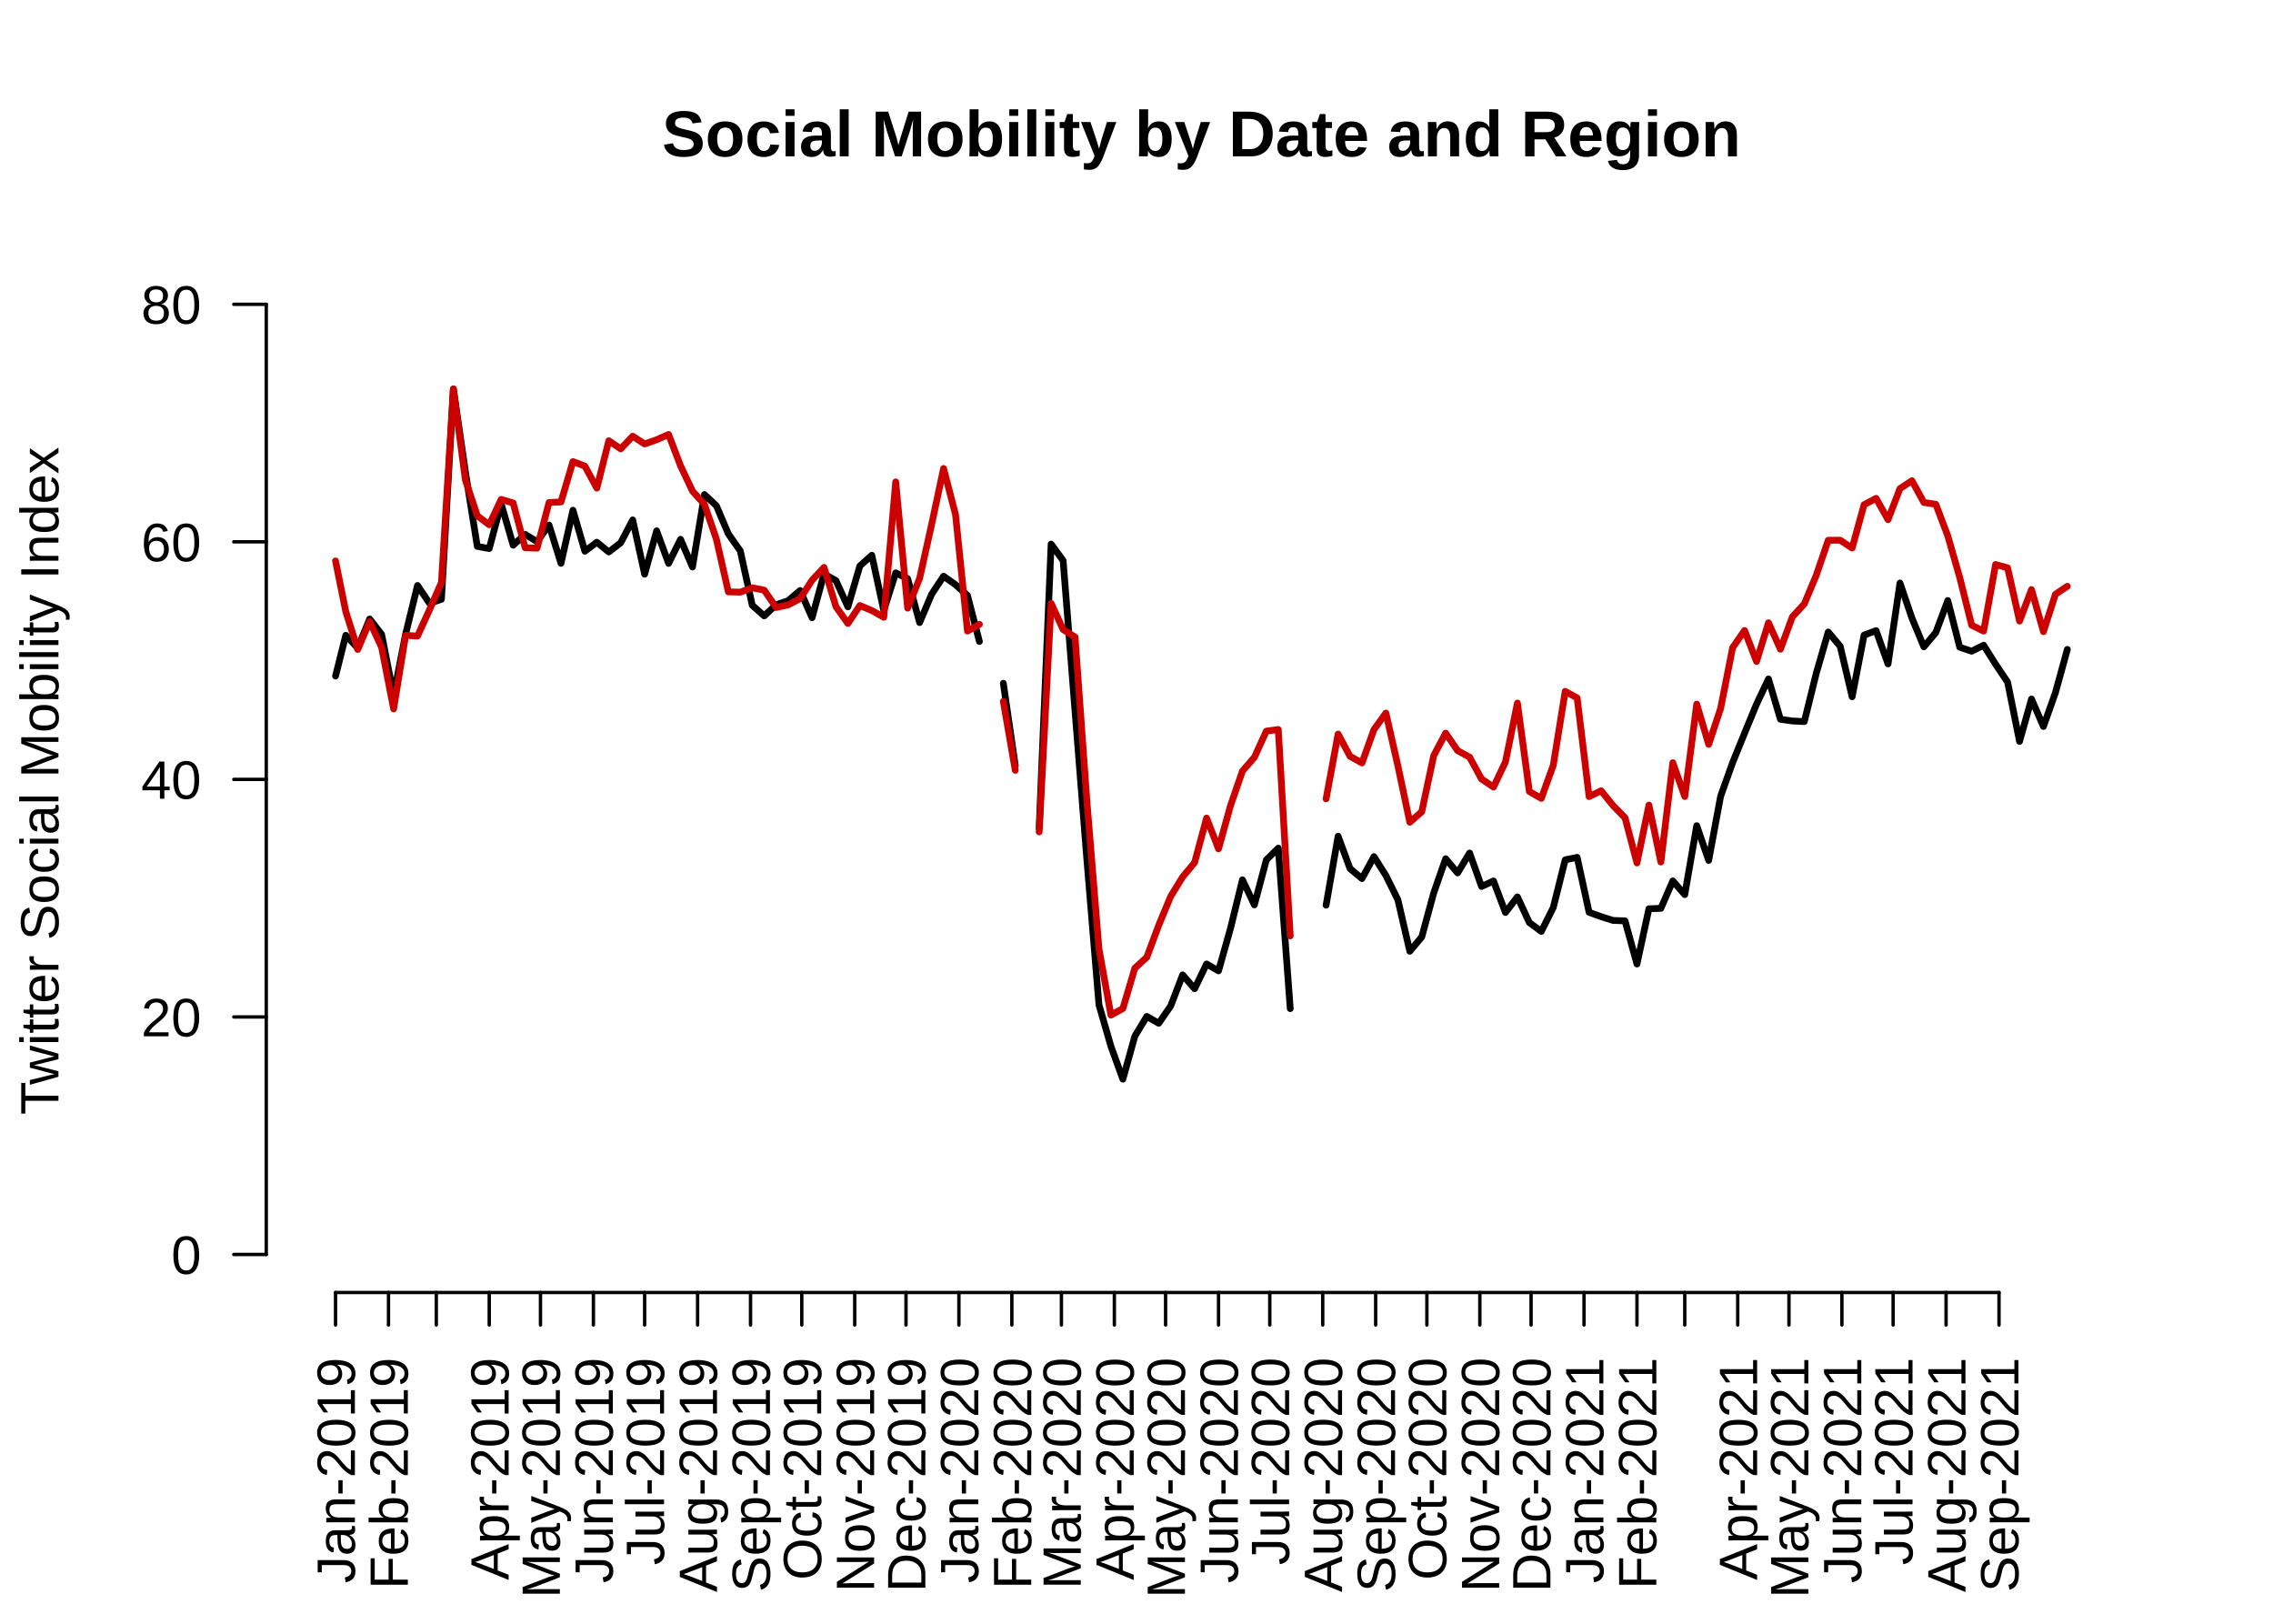
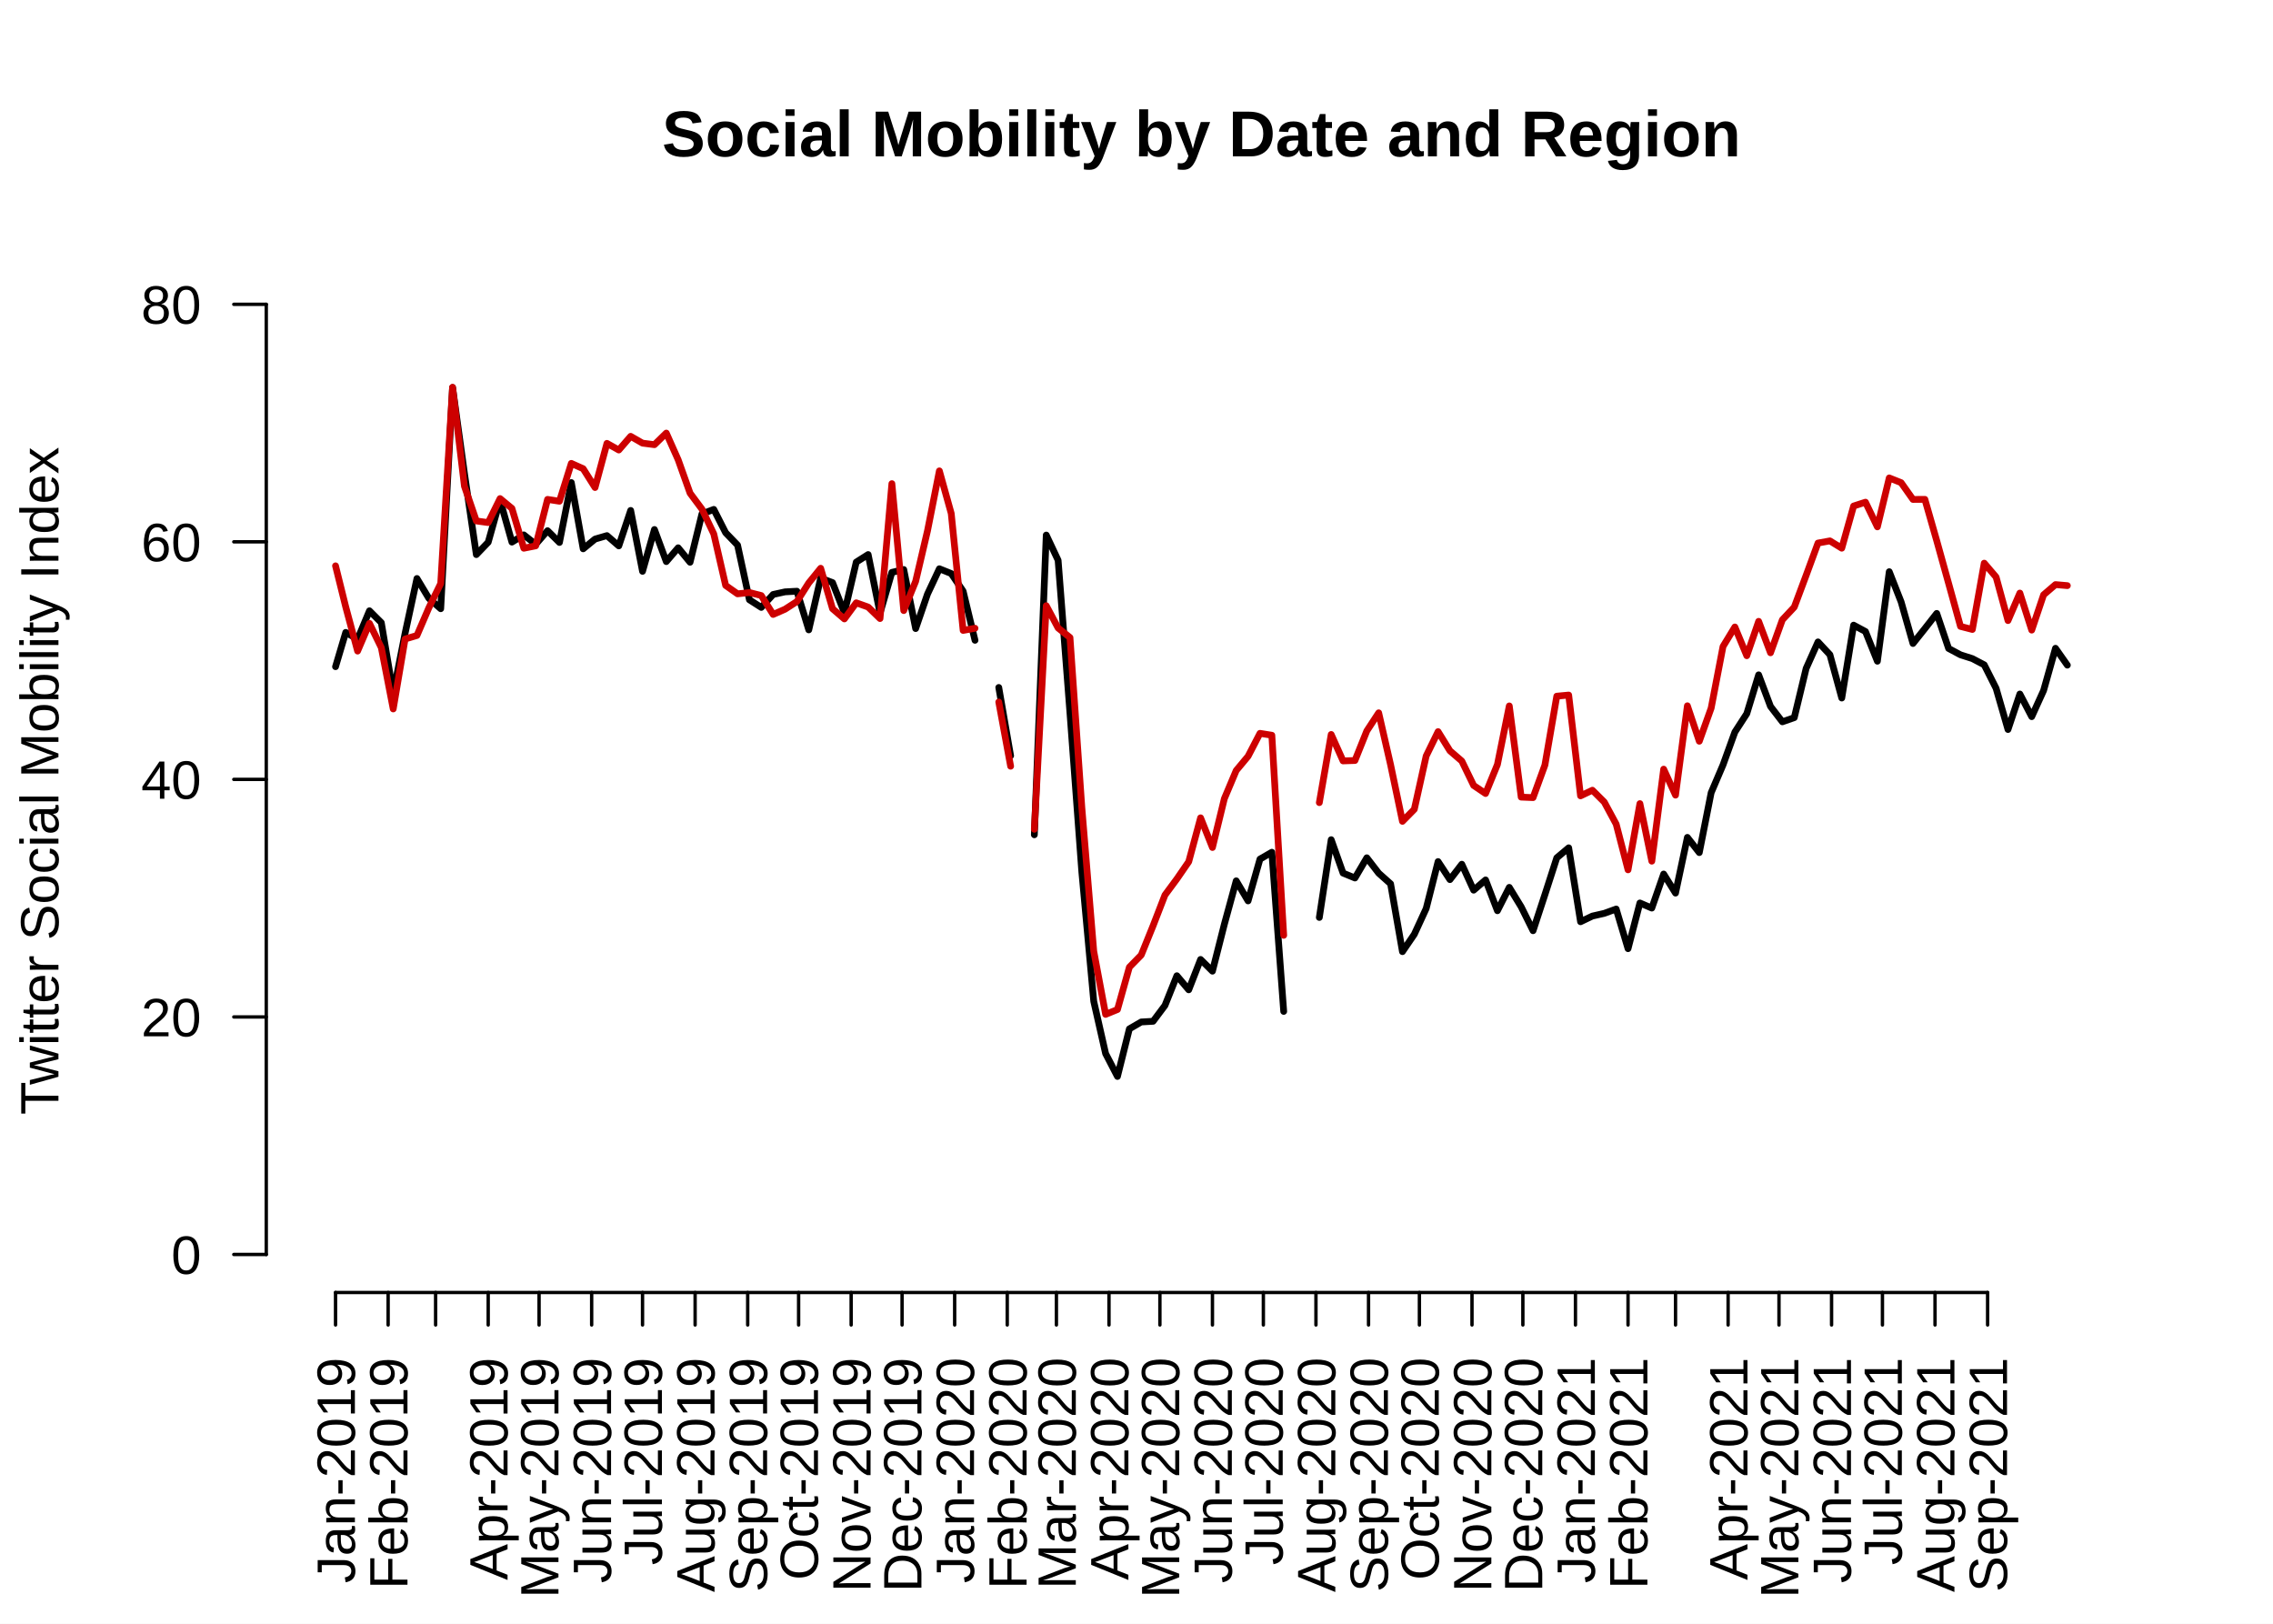
<svg xmlns="http://www.w3.org/2000/svg" viewBox="0 0 504.00 360.00">
  <defs>
    <style type="text/css">
    line, polyline, polygon, path, rect, circle {
      fill: none;
      stroke: #000000;
      stroke-linecap: round;
      stroke-linejoin: round;
      stroke-miterlimit: 10.00;
    }
  </style>
  </defs>
  <rect width="100%" height="100%" style="stroke: none; fill: #FFFFFF;" />
  <defs>
    <clipPath id="cpNTkuMDR8NDczLjc2fDI4Ni41Nnw1OS4wNA==">
      <rect x="59.04" y="59.04" width="414.72" height="227.52" />
    </clipPath>
  </defs>
-   <polyline points="74.40,149.89 76.67,140.85 79.32,143.66 81.97,137.24 84.62,140.65 87.28,154.19 89.93,140.62 92.58,129.80 95.23,133.76 97.88,132.87 100.53,86.26 103.18,104.53 105.83,121.14 108.48,121.62 111.13,111.73 113.78,120.87 116.44,118.47 119.09,120.10 121.74,116.41 124.39,124.90 127.04,113.12 129.69,122.21 132.34,120.22 134.99,122.38 137.64,120.33 140.29,115.27 142.94,127.30 145.60,117.69 148.25,124.91 150.90,119.57 153.55,125.71 156.20,109.65 158.85,112.14 161.50,118.37 164.15,122.14 166.80,134.20 169.45,136.55 172.10,134.08 174.76,133.18 177.41,130.92 180.06,136.95 182.71,127.25 185.36,128.73 188.01,134.55 190.66,125.47 193.31,123.11 195.96,135.34 198.61,127.01 201.26,128.29 203.91,138.03 206.57,131.75 209.22,127.75 211.87,129.63 214.52,132.02 217.17,142.23 " style="stroke-width: 1.50;" clip-path="url(#cpNTkuMDR8NDczLjc2fDI4Ni41Nnw1OS4wNA==)" />
-   <polyline points="222.47,151.48 225.12,169.76 " style="stroke-width: 1.50;" clip-path="url(#cpNTkuMDR8NDczLjc2fDI4Ni41Nnw1OS4wNA==)" />
-   <polyline points="230.42,183.53 233.07,120.63 235.73,124.28 238.38,157.78 241.03,191.02 243.68,222.79 246.33,231.97 248.98,239.27 251.63,229.74 254.28,225.35 256.93,226.87 259.58,223.04 262.23,216.14 264.89,219.21 267.54,213.72 270.19,215.25 272.84,205.84 275.49,195.06 278.14,200.62 280.79,190.65 283.44,188.04 286.09,223.62 " style="stroke-width: 1.50;" clip-path="url(#cpNTkuMDR8NDczLjc2fDI4Ni41Nnw1OS4wNA==)" />
-   <polyline points="294.04,200.69 296.70,185.40 299.35,192.59 302.00,194.79 304.65,189.93 307.30,194.11 309.95,199.47 312.60,210.90 315.25,207.74 317.90,197.98 320.55,190.39 323.20,193.54 325.86,189.12 328.51,196.54 331.16,195.32 333.81,202.31 336.46,198.84 339.11,204.55 341.76,206.50 344.41,201.22 347.06,190.63 349.71,190.09 352.36,202.27 355.02,203.23 357.67,204.07 360.32,204.16 362.97,213.73 365.62,201.48 368.27,201.39 370.92,195.30 373.57,198.35 376.22,183.06 378.87,190.77 381.52,176.53 384.18,169.08 386.83,162.55 389.48,156.13 392.13,150.53 394.78,159.47 397.43,159.85 400.08,159.98 402.73,149.26 405.38,140.13 408.03,143.28 410.68,154.48 413.33,140.81 415.99,139.82 418.64,147.20 421.29,129.26 423.94,137.04 426.59,143.41 429.24,140.23 431.89,133.14 434.54,143.50 437.19,144.38 439.84,143.05 442.49,147.27 445.15,151.22 447.80,164.38 450.45,154.98 453.10,161.07 455.75,153.59 458.40,143.98 " style="stroke-width: 1.50;" clip-path="url(#cpNTkuMDR8NDczLjc2fDI4Ni41Nnw1OS4wNA==)" />
+   <polyline points="74.40,147.81 76.66,140.21 79.29,141.70 81.92,135.42 84.55,138.05 87.19,153.71 89.82,140.42 92.45,128.26 95.09,132.65 97.72,134.96 100.35,85.93 102.98,104.94 105.62,122.96 108.25,120.22 110.88,110.88 113.51,120.19 116.15,118.59 118.78,120.68 121.41,117.66 124.05,120.27 126.68,106.99 129.31,121.68 131.94,119.52 134.58,118.75 137.21,121.03 139.84,113.17 142.47,126.67 145.11,117.40 147.74,124.51 150.37,121.45 153.01,124.66 155.64,113.94 158.27,112.94 160.90,118.11 163.54,120.85 166.17,132.98 168.80,134.67 171.43,131.80 174.07,131.22 176.70,131.08 179.33,139.65 181.97,128.17 184.60,129.17 187.23,135.86 189.86,124.62 192.50,122.95 195.13,135.94 197.76,126.90 200.39,126.27 203.03,139.36 205.66,131.70 208.29,126.10 210.92,127.16 213.56,131.07 216.19,141.96 " style="stroke-width: 1.50;" clip-path="url(#cpNTkuMDR8NDczLjc2fDI4Ni41Nnw1OS4wNA==)" />
+   <polyline points="221.46,152.42 224.09,167.56 " style="stroke-width: 1.50;" clip-path="url(#cpNTkuMDR8NDczLjc2fDI4Ni41Nnw1OS4wNA==)" />
+   <polyline points="229.35,185.08 231.99,118.63 234.62,124.22 237.25,158.10 239.88,193.36 242.52,222.00 245.15,233.59 247.78,238.66 250.42,228.11 253.05,226.58 255.68,226.43 258.31,222.92 260.95,216.33 263.58,219.45 266.21,212.72 268.84,215.32 271.48,204.92 274.11,195.29 276.74,199.74 279.38,190.47 282.01,188.95 284.64,224.24 " style="stroke-width: 1.50;" clip-path="url(#cpNTkuMDR8NDczLjc2fDI4Ni41Nnw1OS4wNA==)" />
+   <polyline points="292.54,203.41 295.17,186.17 297.80,193.57 300.44,194.66 303.07,190.18 305.70,193.59 308.34,195.95 310.97,210.99 313.60,207.14 316.23,201.43 318.87,191.02 321.50,195.02 324.13,191.61 326.76,197.36 329.40,195.09 332.03,201.92 334.66,196.74 337.30,201.06 339.93,206.35 342.56,198.34 345.19,190.19 347.83,187.97 350.46,204.36 353.09,203.10 355.72,202.50 358.36,201.54 360.99,210.33 363.62,200.20 366.26,201.33 368.89,193.78 371.52,198.01 374.15,185.66 376.79,189.03 379.42,175.75 382.05,169.59 384.68,162.31 387.32,158.23 389.95,149.62 392.58,156.62 395.21,160.03 397.85,159.11 400.48,148.20 403.11,142.32 405.75,145.15 408.38,154.76 411.01,138.60 413.64,140.02 416.28,146.60 418.91,126.75 421.54,133.44 424.17,142.67 426.81,139.36 429.44,136.00 432.07,143.77 434.71,145.18 437.34,146.02 439.97,147.40 442.60,152.61 445.24,161.74 447.87,153.87 450.50,158.89 453.13,153.10 455.77,143.73 458.40,147.47 " style="stroke-width: 1.50;" clip-path="url(#cpNTkuMDR8NDczLjc2fDI4Ni41Nnw1OS4wNA==)" />
  <defs>
    <clipPath id="cpMC4wMHw1MDQuMDB8MzYwLjAwfDAuMDA=">
      <rect x="0.00" y="0.00" width="504.00" height="360.00" />
    </clipPath>
  </defs>
  <line x1="59.04" y1="278.13" x2="59.04" y2="67.47" style="stroke-width: 0.75;" clip-path="url(#cpMC4wMHw1MDQuMDB8MzYwLjAwfDAuMDA=)" />
  <line x1="59.04" y1="278.13" x2="51.84" y2="278.13" style="stroke-width: 0.75;" clip-path="url(#cpMC4wMHw1MDQuMDB8MzYwLjAwfDAuMDA=)" />
  <line x1="59.04" y1="225.47" x2="51.84" y2="225.47" style="stroke-width: 0.75;" clip-path="url(#cpMC4wMHw1MDQuMDB8MzYwLjAwfDAuMDA=)" />
  <line x1="59.04" y1="172.80" x2="51.84" y2="172.80" style="stroke-width: 0.75;" clip-path="url(#cpMC4wMHw1MDQuMDB8MzYwLjAwfDAuMDA=)" />
  <line x1="59.04" y1="120.13" x2="51.84" y2="120.13" style="stroke-width: 0.75;" clip-path="url(#cpMC4wMHw1MDQuMDB8MzYwLjAwfDAuMDA=)" />
  <line x1="59.04" y1="67.47" x2="51.84" y2="67.47" style="stroke-width: 0.75;" clip-path="url(#cpMC4wMHw1MDQuMDB8MzYwLjAwfDAuMDA=)" />
  <g clip-path="url(#cpMC4wMHw1MDQuMDB8MzYwLjAwfDAuMDA=)">
    <text x="37.97" y="282.43" style="font-size: 12.00px; font-family: Arial;" textLength="6.67px" lengthAdjust="spacingAndGlyphs">0</text>
  </g>
  <g clip-path="url(#cpMC4wMHw1MDQuMDB8MzYwLjAwfDAuMDA=)">
    <text x="31.29" y="229.76" style="font-size: 12.00px; font-family: Arial;" textLength="13.35px" lengthAdjust="spacingAndGlyphs">20</text>
  </g>
  <g clip-path="url(#cpMC4wMHw1MDQuMDB8MzYwLjAwfDAuMDA=)">
    <text x="31.29" y="177.09" style="font-size: 12.00px; font-family: Arial;" textLength="13.35px" lengthAdjust="spacingAndGlyphs">40</text>
  </g>
  <g clip-path="url(#cpMC4wMHw1MDQuMDB8MzYwLjAwfDAuMDA=)">
    <text x="31.29" y="124.43" style="font-size: 12.00px; font-family: Arial;" textLength="13.35px" lengthAdjust="spacingAndGlyphs">60</text>
  </g>
  <g clip-path="url(#cpMC4wMHw1MDQuMDB8MzYwLjAwfDAuMDA=)">
    <text x="31.29" y="71.76" style="font-size: 12.00px; font-family: Arial;" textLength="13.35px" lengthAdjust="spacingAndGlyphs">80</text>
  </g>
  <g clip-path="url(#cpMC4wMHw1MDQuMDB8MzYwLjAwfDAuMDA=)">
    <text x="146.78" y="34.67" style="font-size: 14.40px; font-weight: bold; font-family: Arial;" textLength="239.23px" lengthAdjust="spacingAndGlyphs">Social Mobility by Date and Region</text>
  </g>
  <g clip-path="url(#cpMC4wMHw1MDQuMDB8MzYwLjAwfDAuMDA=)">
    <text transform="translate(12.96,247.16) rotate(-90)" style="font-size: 12.00px; font-family: Arial;" textLength="148.72px" lengthAdjust="spacingAndGlyphs">Twitter Social Mobility Index</text>
  </g>
  <defs>
    <clipPath id="cpNTkuMDR8NDczLjc2fDI4Ni41Nnw1OS4wNA==">
      <rect x="59.04" y="59.04" width="414.72" height="227.52" />
    </clipPath>
  </defs>
-   <polyline points="74.40,124.37 76.67,135.59 79.32,143.99 81.97,137.79 84.62,143.54 87.28,157.17 89.93,140.87 92.58,141.02 95.23,135.21 97.88,129.15 100.53,86.23 103.18,106.37 105.83,114.34 108.48,116.35 111.13,110.72 113.78,111.51 116.44,121.44 119.09,121.54 121.74,111.41 124.39,111.29 127.04,102.33 129.69,103.35 132.34,108.22 134.99,97.72 137.64,99.51 140.29,96.71 142.94,98.43 145.60,97.50 148.25,96.32 150.90,103.28 153.55,108.88 156.20,111.82 158.85,119.56 161.50,131.22 164.15,131.29 166.80,130.32 169.45,130.84 172.10,134.69 174.76,134.11 177.41,132.72 180.06,128.64 182.71,125.80 185.36,134.51 188.01,138.23 190.66,134.25 193.31,135.36 195.96,136.86 198.61,106.84 201.26,134.84 203.91,128.22 206.57,116.28 209.22,103.87 211.87,114.08 214.52,139.92 217.17,138.42 " style="stroke-width: 1.50; stroke: #CD0000;" clip-path="url(#cpNTkuMDR8NDczLjc2fDI4Ni41Nnw1OS4wNA==)" />
-   <polyline points="222.47,155.51 225.12,170.79 " style="stroke-width: 1.50; stroke: #CD0000;" clip-path="url(#cpNTkuMDR8NDczLjc2fDI4Ni41Nnw1OS4wNA==)" />
-   <polyline points="230.42,184.44 233.07,133.78 235.73,139.58 238.38,141.25 241.03,177.98 243.68,210.41 246.33,225.06 248.98,223.60 251.63,214.66 254.28,212.23 256.93,205.13 259.58,198.75 262.23,194.43 264.89,191.22 267.54,181.37 270.19,188.20 272.84,178.63 275.49,170.96 278.14,167.90 280.79,162.10 283.44,161.74 286.09,207.50 " style="stroke-width: 1.50; stroke: #CD0000;" clip-path="url(#cpNTkuMDR8NDczLjc2fDI4Ni41Nnw1OS4wNA==)" />
-   <polyline points="294.04,177.11 296.70,162.75 299.35,167.68 302.00,169.15 304.65,161.75 307.30,158.09 309.95,169.76 312.60,182.30 315.25,179.97 317.90,167.54 320.55,162.54 323.20,166.42 325.86,167.88 328.51,172.71 331.16,174.50 333.81,168.93 336.46,155.87 339.11,175.48 341.76,177.01 344.41,169.68 347.06,153.28 349.71,154.74 352.36,176.62 355.02,175.32 357.67,178.60 360.32,181.30 362.97,191.33 365.62,178.50 368.27,191.12 370.92,169.10 373.57,176.60 376.22,156.11 378.87,165.04 381.52,157.06 384.18,143.60 386.83,139.78 389.48,146.65 392.13,138.07 394.78,143.94 397.43,136.76 400.08,133.88 402.73,127.53 405.38,119.78 408.03,119.77 410.68,121.51 413.33,111.89 415.99,110.49 418.64,115.21 421.29,108.32 423.94,106.58 426.59,111.40 429.24,111.81 431.89,118.81 434.54,128.05 437.19,138.62 439.84,139.92 442.49,125.15 445.15,125.89 447.80,137.70 450.45,130.71 453.10,140.05 455.75,131.77 458.40,129.98 " style="stroke-width: 1.50; stroke: #CD0000;" clip-path="url(#cpNTkuMDR8NDczLjc2fDI4Ni41Nnw1OS4wNA==)" />
+   <polyline points="74.40,125.45 76.66,134.56 79.29,144.35 81.92,138.21 84.55,143.59 87.19,157.18 89.82,141.68 92.45,140.89 95.09,134.76 97.72,129.38 100.35,85.86 102.98,107.80 105.62,115.50 108.25,115.86 110.88,110.54 113.51,112.72 116.15,121.55 118.78,121.02 121.41,110.72 124.05,111.13 126.68,102.74 129.31,103.92 131.94,108.09 134.58,98.30 137.21,99.77 139.84,96.74 142.47,98.25 145.11,98.59 147.74,96.02 150.37,101.93 153.01,109.34 155.64,112.87 158.27,118.38 160.90,129.80 163.54,131.66 166.17,131.37 168.80,132.04 171.43,136.23 174.07,135.07 176.70,133.37 179.33,129.24 181.97,125.99 184.60,134.96 187.23,137.22 189.86,133.65 192.50,134.59 195.13,137.14 197.76,107.23 200.39,135.37 203.03,128.88 205.66,117.67 208.29,104.40 210.92,113.84 213.56,139.77 216.19,139.29 " style="stroke-width: 1.50; stroke: #CD0000;" clip-path="url(#cpNTkuMDR8NDczLjc2fDI4Ni41Nnw1OS4wNA==)" />
+   <polyline points="221.46,155.64 224.09,169.88 " style="stroke-width: 1.50; stroke: #CD0000;" clip-path="url(#cpNTkuMDR8NDczLjc2fDI4Ni41Nnw1OS4wNA==)" />
+   <polyline points="229.35,183.86 231.99,134.29 234.62,139.23 237.25,141.35 239.88,179.07 242.52,210.89 245.15,224.90 247.78,223.82 250.42,214.43 253.05,211.74 255.68,205.24 258.31,198.44 260.95,194.87 263.58,191.05 266.21,181.32 268.84,187.90 271.48,177.07 274.11,170.83 276.74,167.67 279.38,162.59 282.01,163.01 284.64,207.37 " style="stroke-width: 1.50; stroke: #CD0000;" clip-path="url(#cpNTkuMDR8NDczLjc2fDI4Ni41Nnw1OS4wNA==)" />
+   <polyline points="292.54,177.95 295.17,162.84 297.80,168.70 300.44,168.61 303.07,162.05 305.70,158.04 308.34,169.55 310.97,182.10 313.60,179.43 316.23,167.61 318.87,162.21 321.50,166.46 324.13,168.73 326.76,174.15 329.40,175.93 332.03,169.50 334.66,156.51 337.30,176.73 339.93,176.84 342.56,169.62 345.19,154.35 347.83,154.10 350.46,176.45 353.09,175.20 355.72,177.82 358.36,182.72 360.99,192.85 363.62,178.17 366.26,190.93 368.89,170.53 371.52,176.29 374.15,156.48 376.79,164.34 379.42,157.00 382.05,143.33 384.68,139.01 387.32,145.38 389.95,137.76 392.58,144.73 395.21,137.41 397.85,134.60 400.48,127.56 403.11,120.40 405.75,119.92 408.38,121.54 411.01,112.19 413.64,111.34 416.28,116.81 418.91,105.96 421.54,107.01 424.17,110.73 426.81,110.71 429.44,119.89 432.07,129.34 434.71,138.88 437.34,139.56 439.97,124.86 442.60,127.94 445.24,137.59 447.87,131.49 450.50,139.70 453.13,131.88 455.77,129.61 458.40,129.84 " style="stroke-width: 1.50; stroke: #CD0000;" clip-path="url(#cpNTkuMDR8NDczLjc2fDI4Ni41Nnw1OS4wNA==)" />
  <defs>
    <clipPath id="cpMC4wMHw1MDQuMDB8MzYwLjAwfDAuMDA=">
      <rect x="0.00" y="0.00" width="504.00" height="360.00" />
    </clipPath>
  </defs>
-   <line x1="74.40" y1="286.56" x2="443.25" y2="286.56" style="stroke-width: 0.75;" clip-path="url(#cpMC4wMHw1MDQuMDB8MzYwLjAwfDAuMDA=)" />
+   <line x1="74.40" y1="286.56" x2="440.72" y2="286.56" style="stroke-width: 0.75;" clip-path="url(#cpMC4wMHw1MDQuMDB8MzYwLjAwfDAuMDA=)" />
  <line x1="74.40" y1="286.56" x2="74.40" y2="293.76" style="stroke-width: 0.75;" clip-path="url(#cpMC4wMHw1MDQuMDB8MzYwLjAwfDAuMDA=)" />
-   <line x1="86.14" y1="286.56" x2="86.14" y2="293.76" style="stroke-width: 0.75;" clip-path="url(#cpMC4wMHw1MDQuMDB8MzYwLjAwfDAuMDA=)" />
-   <line x1="96.74" y1="286.56" x2="96.74" y2="293.76" style="stroke-width: 0.75;" clip-path="url(#cpMC4wMHw1MDQuMDB8MzYwLjAwfDAuMDA=)" />
-   <line x1="108.48" y1="286.56" x2="108.48" y2="293.76" style="stroke-width: 0.75;" clip-path="url(#cpMC4wMHw1MDQuMDB8MzYwLjAwfDAuMDA=)" />
-   <line x1="119.84" y1="286.56" x2="119.84" y2="293.76" style="stroke-width: 0.75;" clip-path="url(#cpMC4wMHw1MDQuMDB8MzYwLjAwfDAuMDA=)" />
-   <line x1="131.58" y1="286.56" x2="131.58" y2="293.76" style="stroke-width: 0.75;" clip-path="url(#cpMC4wMHw1MDQuMDB8MzYwLjAwfDAuMDA=)" />
-   <line x1="142.94" y1="286.56" x2="142.94" y2="293.76" style="stroke-width: 0.75;" clip-path="url(#cpMC4wMHw1MDQuMDB8MzYwLjAwfDAuMDA=)" />
-   <line x1="154.68" y1="286.56" x2="154.68" y2="293.76" style="stroke-width: 0.75;" clip-path="url(#cpMC4wMHw1MDQuMDB8MzYwLjAwfDAuMDA=)" />
-   <line x1="166.42" y1="286.56" x2="166.42" y2="293.76" style="stroke-width: 0.75;" clip-path="url(#cpMC4wMHw1MDQuMDB8MzYwLjAwfDAuMDA=)" />
-   <line x1="177.78" y1="286.56" x2="177.78" y2="293.76" style="stroke-width: 0.75;" clip-path="url(#cpMC4wMHw1MDQuMDB8MzYwLjAwfDAuMDA=)" />
-   <line x1="189.52" y1="286.56" x2="189.52" y2="293.76" style="stroke-width: 0.75;" clip-path="url(#cpMC4wMHw1MDQuMDB8MzYwLjAwfDAuMDA=)" />
-   <line x1="200.89" y1="286.56" x2="200.89" y2="293.76" style="stroke-width: 0.75;" clip-path="url(#cpMC4wMHw1MDQuMDB8MzYwLjAwfDAuMDA=)" />
-   <line x1="212.62" y1="286.56" x2="212.62" y2="293.76" style="stroke-width: 0.75;" clip-path="url(#cpMC4wMHw1MDQuMDB8MzYwLjAwfDAuMDA=)" />
-   <line x1="224.36" y1="286.56" x2="224.36" y2="293.76" style="stroke-width: 0.75;" clip-path="url(#cpMC4wMHw1MDQuMDB8MzYwLjAwfDAuMDA=)" />
-   <line x1="235.35" y1="286.56" x2="235.35" y2="293.76" style="stroke-width: 0.75;" clip-path="url(#cpMC4wMHw1MDQuMDB8MzYwLjAwfDAuMDA=)" />
-   <line x1="247.09" y1="286.56" x2="247.09" y2="293.76" style="stroke-width: 0.75;" clip-path="url(#cpMC4wMHw1MDQuMDB8MzYwLjAwfDAuMDA=)" />
-   <line x1="258.45" y1="286.56" x2="258.45" y2="293.76" style="stroke-width: 0.75;" clip-path="url(#cpMC4wMHw1MDQuMDB8MzYwLjAwfDAuMDA=)" />
-   <line x1="270.19" y1="286.56" x2="270.19" y2="293.76" style="stroke-width: 0.75;" clip-path="url(#cpMC4wMHw1MDQuMDB8MzYwLjAwfDAuMDA=)" />
-   <line x1="281.55" y1="286.56" x2="281.55" y2="293.76" style="stroke-width: 0.75;" clip-path="url(#cpMC4wMHw1MDQuMDB8MzYwLjAwfDAuMDA=)" />
-   <line x1="293.29" y1="286.56" x2="293.29" y2="293.76" style="stroke-width: 0.75;" clip-path="url(#cpMC4wMHw1MDQuMDB8MzYwLjAwfDAuMDA=)" />
-   <line x1="305.03" y1="286.56" x2="305.03" y2="293.76" style="stroke-width: 0.75;" clip-path="url(#cpMC4wMHw1MDQuMDB8MzYwLjAwfDAuMDA=)" />
-   <line x1="316.39" y1="286.56" x2="316.39" y2="293.76" style="stroke-width: 0.75;" clip-path="url(#cpMC4wMHw1MDQuMDB8MzYwLjAwfDAuMDA=)" />
-   <line x1="328.13" y1="286.56" x2="328.13" y2="293.76" style="stroke-width: 0.75;" clip-path="url(#cpMC4wMHw1MDQuMDB8MzYwLjAwfDAuMDA=)" />
-   <line x1="339.49" y1="286.56" x2="339.49" y2="293.76" style="stroke-width: 0.75;" clip-path="url(#cpMC4wMHw1MDQuMDB8MzYwLjAwfDAuMDA=)" />
-   <line x1="351.23" y1="286.56" x2="351.23" y2="293.76" style="stroke-width: 0.75;" clip-path="url(#cpMC4wMHw1MDQuMDB8MzYwLjAwfDAuMDA=)" />
-   <line x1="362.97" y1="286.56" x2="362.97" y2="293.76" style="stroke-width: 0.75;" clip-path="url(#cpMC4wMHw1MDQuMDB8MzYwLjAwfDAuMDA=)" />
-   <line x1="373.57" y1="286.56" x2="373.57" y2="293.76" style="stroke-width: 0.75;" clip-path="url(#cpMC4wMHw1MDQuMDB8MzYwLjAwfDAuMDA=)" />
-   <line x1="385.31" y1="286.56" x2="385.31" y2="293.76" style="stroke-width: 0.75;" clip-path="url(#cpMC4wMHw1MDQuMDB8MzYwLjAwfDAuMDA=)" />
-   <line x1="396.67" y1="286.56" x2="396.67" y2="293.76" style="stroke-width: 0.75;" clip-path="url(#cpMC4wMHw1MDQuMDB8MzYwLjAwfDAuMDA=)" />
-   <line x1="408.41" y1="286.56" x2="408.41" y2="293.76" style="stroke-width: 0.75;" clip-path="url(#cpMC4wMHw1MDQuMDB8MzYwLjAwfDAuMDA=)" />
-   <line x1="419.77" y1="286.56" x2="419.77" y2="293.76" style="stroke-width: 0.75;" clip-path="url(#cpMC4wMHw1MDQuMDB8MzYwLjAwfDAuMDA=)" />
-   <line x1="431.51" y1="286.56" x2="431.51" y2="293.76" style="stroke-width: 0.75;" clip-path="url(#cpMC4wMHw1MDQuMDB8MzYwLjAwfDAuMDA=)" />
-   <line x1="443.25" y1="286.56" x2="443.25" y2="293.76" style="stroke-width: 0.75;" clip-path="url(#cpMC4wMHw1MDQuMDB8MzYwLjAwfDAuMDA=)" />
+   <line x1="86.06" y1="286.56" x2="86.06" y2="293.76" style="stroke-width: 0.75;" clip-path="url(#cpMC4wMHw1MDQuMDB8MzYwLjAwfDAuMDA=)" />
+   <line x1="96.59" y1="286.56" x2="96.59" y2="293.76" style="stroke-width: 0.75;" clip-path="url(#cpMC4wMHw1MDQuMDB8MzYwLjAwfDAuMDA=)" />
+   <line x1="108.25" y1="286.56" x2="108.25" y2="293.76" style="stroke-width: 0.75;" clip-path="url(#cpMC4wMHw1MDQuMDB8MzYwLjAwfDAuMDA=)" />
+   <line x1="119.53" y1="286.56" x2="119.53" y2="293.76" style="stroke-width: 0.75;" clip-path="url(#cpMC4wMHw1MDQuMDB8MzYwLjAwfDAuMDA=)" />
+   <line x1="131.19" y1="286.56" x2="131.19" y2="293.76" style="stroke-width: 0.75;" clip-path="url(#cpMC4wMHw1MDQuMDB8MzYwLjAwfDAuMDA=)" />
+   <line x1="142.47" y1="286.56" x2="142.47" y2="293.76" style="stroke-width: 0.75;" clip-path="url(#cpMC4wMHw1MDQuMDB8MzYwLjAwfDAuMDA=)" />
+   <line x1="154.13" y1="286.56" x2="154.13" y2="293.76" style="stroke-width: 0.75;" clip-path="url(#cpMC4wMHw1MDQuMDB8MzYwLjAwfDAuMDA=)" />
+   <line x1="165.79" y1="286.56" x2="165.79" y2="293.76" style="stroke-width: 0.75;" clip-path="url(#cpMC4wMHw1MDQuMDB8MzYwLjAwfDAuMDA=)" />
+   <line x1="177.08" y1="286.56" x2="177.08" y2="293.76" style="stroke-width: 0.75;" clip-path="url(#cpMC4wMHw1MDQuMDB8MzYwLjAwfDAuMDA=)" />
+   <line x1="188.73" y1="286.56" x2="188.73" y2="293.76" style="stroke-width: 0.75;" clip-path="url(#cpMC4wMHw1MDQuMDB8MzYwLjAwfDAuMDA=)" />
+   <line x1="200.02" y1="286.56" x2="200.02" y2="293.76" style="stroke-width: 0.75;" clip-path="url(#cpMC4wMHw1MDQuMDB8MzYwLjAwfDAuMDA=)" />
+   <line x1="211.68" y1="286.56" x2="211.68" y2="293.76" style="stroke-width: 0.75;" clip-path="url(#cpMC4wMHw1MDQuMDB8MzYwLjAwfDAuMDA=)" />
+   <line x1="223.34" y1="286.56" x2="223.34" y2="293.76" style="stroke-width: 0.75;" clip-path="url(#cpMC4wMHw1MDQuMDB8MzYwLjAwfDAuMDA=)" />
+   <line x1="234.24" y1="286.56" x2="234.24" y2="293.76" style="stroke-width: 0.75;" clip-path="url(#cpMC4wMHw1MDQuMDB8MzYwLjAwfDAuMDA=)" />
+   <line x1="245.90" y1="286.56" x2="245.90" y2="293.76" style="stroke-width: 0.75;" clip-path="url(#cpMC4wMHw1MDQuMDB8MzYwLjAwfDAuMDA=)" />
+   <line x1="257.19" y1="286.56" x2="257.19" y2="293.76" style="stroke-width: 0.75;" clip-path="url(#cpMC4wMHw1MDQuMDB8MzYwLjAwfDAuMDA=)" />
+   <line x1="268.84" y1="286.56" x2="268.84" y2="293.76" style="stroke-width: 0.75;" clip-path="url(#cpMC4wMHw1MDQuMDB8MzYwLjAwfDAuMDA=)" />
+   <line x1="280.13" y1="286.56" x2="280.13" y2="293.76" style="stroke-width: 0.75;" clip-path="url(#cpMC4wMHw1MDQuMDB8MzYwLjAwfDAuMDA=)" />
+   <line x1="291.79" y1="286.56" x2="291.79" y2="293.76" style="stroke-width: 0.75;" clip-path="url(#cpMC4wMHw1MDQuMDB8MzYwLjAwfDAuMDA=)" />
+   <line x1="303.45" y1="286.56" x2="303.45" y2="293.76" style="stroke-width: 0.75;" clip-path="url(#cpMC4wMHw1MDQuMDB8MzYwLjAwfDAuMDA=)" />
+   <line x1="314.73" y1="286.56" x2="314.73" y2="293.76" style="stroke-width: 0.75;" clip-path="url(#cpMC4wMHw1MDQuMDB8MzYwLjAwfDAuMDA=)" />
+   <line x1="326.39" y1="286.56" x2="326.39" y2="293.76" style="stroke-width: 0.75;" clip-path="url(#cpMC4wMHw1MDQuMDB8MzYwLjAwfDAuMDA=)" />
+   <line x1="337.67" y1="286.56" x2="337.67" y2="293.76" style="stroke-width: 0.75;" clip-path="url(#cpMC4wMHw1MDQuMDB8MzYwLjAwfDAuMDA=)" />
+   <line x1="349.33" y1="286.56" x2="349.33" y2="293.76" style="stroke-width: 0.75;" clip-path="url(#cpMC4wMHw1MDQuMDB8MzYwLjAwfDAuMDA=)" />
+   <line x1="360.99" y1="286.56" x2="360.99" y2="293.76" style="stroke-width: 0.75;" clip-path="url(#cpMC4wMHw1MDQuMDB8MzYwLjAwfDAuMDA=)" />
+   <line x1="371.52" y1="286.56" x2="371.52" y2="293.76" style="stroke-width: 0.75;" clip-path="url(#cpMC4wMHw1MDQuMDB8MzYwLjAwfDAuMDA=)" />
+   <line x1="383.18" y1="286.56" x2="383.18" y2="293.76" style="stroke-width: 0.75;" clip-path="url(#cpMC4wMHw1MDQuMDB8MzYwLjAwfDAuMDA=)" />
+   <line x1="394.46" y1="286.56" x2="394.46" y2="293.76" style="stroke-width: 0.75;" clip-path="url(#cpMC4wMHw1MDQuMDB8MzYwLjAwfDAuMDA=)" />
+   <line x1="406.12" y1="286.56" x2="406.12" y2="293.76" style="stroke-width: 0.75;" clip-path="url(#cpMC4wMHw1MDQuMDB8MzYwLjAwfDAuMDA=)" />
+   <line x1="417.40" y1="286.56" x2="417.40" y2="293.76" style="stroke-width: 0.75;" clip-path="url(#cpMC4wMHw1MDQuMDB8MzYwLjAwfDAuMDA=)" />
+   <line x1="429.06" y1="286.56" x2="429.06" y2="293.76" style="stroke-width: 0.75;" clip-path="url(#cpMC4wMHw1MDQuMDB8MzYwLjAwfDAuMDA=)" />
+   <line x1="440.72" y1="286.56" x2="440.72" y2="293.76" style="stroke-width: 0.75;" clip-path="url(#cpMC4wMHw1MDQuMDB8MzYwLjAwfDAuMDA=)" />
  <g clip-path="url(#cpMC4wMHw1MDQuMDB8MzYwLjAwfDAuMDA=)">
    <text transform="translate(78.69,351.00) rotate(-90)" style="font-size: 12.00px; font-family: Arial;" textLength="50.04px" lengthAdjust="spacingAndGlyphs">Jan-2019</text>
  </g>
  <g clip-path="url(#cpMC4wMHw1MDQuMDB8MzYwLjAwfDAuMDA=)">
-     <text transform="translate(90.43,352.33) rotate(-90)" style="font-size: 12.00px; font-family: Arial;" textLength="51.37px" lengthAdjust="spacingAndGlyphs">Feb-2019</text>
+     <text transform="translate(90.35,352.33) rotate(-90)" style="font-size: 12.00px; font-family: Arial;" textLength="51.37px" lengthAdjust="spacingAndGlyphs">Feb-2019</text>
  </g>
  <g clip-path="url(#cpMC4wMHw1MDQuMDB8MzYwLjAwfDAuMDA=)">
-     <text transform="translate(112.78,350.33) rotate(-90)" style="font-size: 12.00px; font-family: Arial;" textLength="49.37px" lengthAdjust="spacingAndGlyphs">Apr-2019</text>
+     <text transform="translate(112.54,350.33) rotate(-90)" style="font-size: 12.00px; font-family: Arial;" textLength="49.37px" lengthAdjust="spacingAndGlyphs">Apr-2019</text>
  </g>
  <g clip-path="url(#cpMC4wMHw1MDQuMDB8MzYwLjAwfDAuMDA=)">
-     <text transform="translate(124.14,354.32) rotate(-90)" style="font-size: 12.00px; font-family: Arial;" textLength="53.36px" lengthAdjust="spacingAndGlyphs">May-2019</text>
+     <text transform="translate(123.83,354.32) rotate(-90)" style="font-size: 12.00px; font-family: Arial;" textLength="53.36px" lengthAdjust="spacingAndGlyphs">May-2019</text>
  </g>
  <g clip-path="url(#cpMC4wMHw1MDQuMDB8MzYwLjAwfDAuMDA=)">
-     <text transform="translate(135.88,351.00) rotate(-90)" style="font-size: 12.00px; font-family: Arial;" textLength="50.04px" lengthAdjust="spacingAndGlyphs">Jun-2019</text>
+     <text transform="translate(135.49,351.00) rotate(-90)" style="font-size: 12.00px; font-family: Arial;" textLength="50.04px" lengthAdjust="spacingAndGlyphs">Jun-2019</text>
  </g>
  <g clip-path="url(#cpMC4wMHw1MDQuMDB8MzYwLjAwfDAuMDA=)">
-     <text transform="translate(147.24,346.99) rotate(-90)" style="font-size: 12.00px; font-family: Arial;" textLength="46.03px" lengthAdjust="spacingAndGlyphs">Jul-2019</text>
+     <text transform="translate(146.77,346.99) rotate(-90)" style="font-size: 12.00px; font-family: Arial;" textLength="46.03px" lengthAdjust="spacingAndGlyphs">Jul-2019</text>
  </g>
  <g clip-path="url(#cpMC4wMHw1MDQuMDB8MzYwLjAwfDAuMDA=)">
-     <text transform="translate(158.98,353.00) rotate(-90)" style="font-size: 12.00px; font-family: Arial;" textLength="52.04px" lengthAdjust="spacingAndGlyphs">Aug-2019</text>
+     <text transform="translate(158.43,353.00) rotate(-90)" style="font-size: 12.00px; font-family: Arial;" textLength="52.04px" lengthAdjust="spacingAndGlyphs">Aug-2019</text>
  </g>
  <g clip-path="url(#cpMC4wMHw1MDQuMDB8MzYwLjAwfDAuMDA=)">
-     <text transform="translate(170.72,353.00) rotate(-90)" style="font-size: 12.00px; font-family: Arial;" textLength="52.04px" lengthAdjust="spacingAndGlyphs">Sep-2019</text>
+     <text transform="translate(170.09,353.00) rotate(-90)" style="font-size: 12.00px; font-family: Arial;" textLength="52.04px" lengthAdjust="spacingAndGlyphs">Sep-2019</text>
  </g>
  <g clip-path="url(#cpMC4wMHw1MDQuMDB8MzYwLjAwfDAuMDA=)">
-     <text transform="translate(182.08,350.32) rotate(-90)" style="font-size: 12.00px; font-family: Arial;" textLength="49.36px" lengthAdjust="spacingAndGlyphs">Oct-2019</text>
+     <text transform="translate(181.37,350.32) rotate(-90)" style="font-size: 12.00px; font-family: Arial;" textLength="49.36px" lengthAdjust="spacingAndGlyphs">Oct-2019</text>
  </g>
  <g clip-path="url(#cpMC4wMHw1MDQuMDB8MzYwLjAwfDAuMDA=)">
-     <text transform="translate(193.82,352.99) rotate(-90)" style="font-size: 12.00px; font-family: Arial;" textLength="52.03px" lengthAdjust="spacingAndGlyphs">Nov-2019</text>
+     <text transform="translate(193.03,352.99) rotate(-90)" style="font-size: 12.00px; font-family: Arial;" textLength="52.03px" lengthAdjust="spacingAndGlyphs">Nov-2019</text>
  </g>
  <g clip-path="url(#cpMC4wMHw1MDQuMDB8MzYwLjAwfDAuMDA=)">
-     <text transform="translate(205.18,352.99) rotate(-90)" style="font-size: 12.00px; font-family: Arial;" textLength="52.03px" lengthAdjust="spacingAndGlyphs">Dec-2019</text>
+     <text transform="translate(204.31,352.99) rotate(-90)" style="font-size: 12.00px; font-family: Arial;" textLength="52.03px" lengthAdjust="spacingAndGlyphs">Dec-2019</text>
  </g>
  <g clip-path="url(#cpMC4wMHw1MDQuMDB8MzYwLjAwfDAuMDA=)">
-     <text transform="translate(216.92,351.00) rotate(-90)" style="font-size: 12.00px; font-family: Arial;" textLength="50.04px" lengthAdjust="spacingAndGlyphs">Jan-2020</text>
+     <text transform="translate(215.97,351.00) rotate(-90)" style="font-size: 12.00px; font-family: Arial;" textLength="50.04px" lengthAdjust="spacingAndGlyphs">Jan-2020</text>
  </g>
  <g clip-path="url(#cpMC4wMHw1MDQuMDB8MzYwLjAwfDAuMDA=)">
-     <text transform="translate(228.66,352.33) rotate(-90)" style="font-size: 12.00px; font-family: Arial;" textLength="51.37px" lengthAdjust="spacingAndGlyphs">Feb-2020</text>
+     <text transform="translate(227.63,352.33) rotate(-90)" style="font-size: 12.00px; font-family: Arial;" textLength="51.37px" lengthAdjust="spacingAndGlyphs">Feb-2020</text>
  </g>
  <g clip-path="url(#cpMC4wMHw1MDQuMDB8MzYwLjAwfDAuMDA=)">
-     <text transform="translate(239.64,352.32) rotate(-90)" style="font-size: 12.00px; font-family: Arial;" textLength="51.36px" lengthAdjust="spacingAndGlyphs">Mar-2020</text>
+     <text transform="translate(238.54,352.32) rotate(-90)" style="font-size: 12.00px; font-family: Arial;" textLength="51.36px" lengthAdjust="spacingAndGlyphs">Mar-2020</text>
  </g>
  <g clip-path="url(#cpMC4wMHw1MDQuMDB8MzYwLjAwfDAuMDA=)">
-     <text transform="translate(251.38,350.33) rotate(-90)" style="font-size: 12.00px; font-family: Arial;" textLength="49.37px" lengthAdjust="spacingAndGlyphs">Apr-2020</text>
+     <text transform="translate(250.20,350.33) rotate(-90)" style="font-size: 12.00px; font-family: Arial;" textLength="49.37px" lengthAdjust="spacingAndGlyphs">Apr-2020</text>
  </g>
  <g clip-path="url(#cpMC4wMHw1MDQuMDB8MzYwLjAwfDAuMDA=)">
-     <text transform="translate(262.74,354.32) rotate(-90)" style="font-size: 12.00px; font-family: Arial;" textLength="53.36px" lengthAdjust="spacingAndGlyphs">May-2020</text>
+     <text transform="translate(261.48,354.32) rotate(-90)" style="font-size: 12.00px; font-family: Arial;" textLength="53.36px" lengthAdjust="spacingAndGlyphs">May-2020</text>
  </g>
  <g clip-path="url(#cpMC4wMHw1MDQuMDB8MzYwLjAwfDAuMDA=)">
-     <text transform="translate(274.48,351.00) rotate(-90)" style="font-size: 12.00px; font-family: Arial;" textLength="50.04px" lengthAdjust="spacingAndGlyphs">Jun-2020</text>
+     <text transform="translate(273.14,351.00) rotate(-90)" style="font-size: 12.00px; font-family: Arial;" textLength="50.04px" lengthAdjust="spacingAndGlyphs">Jun-2020</text>
  </g>
  <g clip-path="url(#cpMC4wMHw1MDQuMDB8MzYwLjAwfDAuMDA=)">
-     <text transform="translate(285.84,346.99) rotate(-90)" style="font-size: 12.00px; font-family: Arial;" textLength="46.03px" lengthAdjust="spacingAndGlyphs">Jul-2020</text>
+     <text transform="translate(284.42,346.99) rotate(-90)" style="font-size: 12.00px; font-family: Arial;" textLength="46.03px" lengthAdjust="spacingAndGlyphs">Jul-2020</text>
  </g>
  <g clip-path="url(#cpMC4wMHw1MDQuMDB8MzYwLjAwfDAuMDA=)">
-     <text transform="translate(297.58,353.00) rotate(-90)" style="font-size: 12.00px; font-family: Arial;" textLength="52.04px" lengthAdjust="spacingAndGlyphs">Aug-2020</text>
+     <text transform="translate(296.08,353.00) rotate(-90)" style="font-size: 12.00px; font-family: Arial;" textLength="52.04px" lengthAdjust="spacingAndGlyphs">Aug-2020</text>
  </g>
  <g clip-path="url(#cpMC4wMHw1MDQuMDB8MzYwLjAwfDAuMDA=)">
-     <text transform="translate(309.32,353.00) rotate(-90)" style="font-size: 12.00px; font-family: Arial;" textLength="52.04px" lengthAdjust="spacingAndGlyphs">Sep-2020</text>
+     <text transform="translate(307.74,353.00) rotate(-90)" style="font-size: 12.00px; font-family: Arial;" textLength="52.04px" lengthAdjust="spacingAndGlyphs">Sep-2020</text>
  </g>
  <g clip-path="url(#cpMC4wMHw1MDQuMDB8MzYwLjAwfDAuMDA=)">
-     <text transform="translate(320.68,350.32) rotate(-90)" style="font-size: 12.00px; font-family: Arial;" textLength="49.36px" lengthAdjust="spacingAndGlyphs">Oct-2020</text>
+     <text transform="translate(319.02,350.32) rotate(-90)" style="font-size: 12.00px; font-family: Arial;" textLength="49.36px" lengthAdjust="spacingAndGlyphs">Oct-2020</text>
  </g>
  <g clip-path="url(#cpMC4wMHw1MDQuMDB8MzYwLjAwfDAuMDA=)">
-     <text transform="translate(332.42,352.99) rotate(-90)" style="font-size: 12.00px; font-family: Arial;" textLength="52.03px" lengthAdjust="spacingAndGlyphs">Nov-2020</text>
+     <text transform="translate(330.68,352.99) rotate(-90)" style="font-size: 12.00px; font-family: Arial;" textLength="52.03px" lengthAdjust="spacingAndGlyphs">Nov-2020</text>
  </g>
  <g clip-path="url(#cpMC4wMHw1MDQuMDB8MzYwLjAwfDAuMDA=)">
-     <text transform="translate(343.78,352.99) rotate(-90)" style="font-size: 12.00px; font-family: Arial;" textLength="52.03px" lengthAdjust="spacingAndGlyphs">Dec-2020</text>
+     <text transform="translate(341.97,352.99) rotate(-90)" style="font-size: 12.00px; font-family: Arial;" textLength="52.03px" lengthAdjust="spacingAndGlyphs">Dec-2020</text>
  </g>
  <g clip-path="url(#cpMC4wMHw1MDQuMDB8MzYwLjAwfDAuMDA=)">
-     <text transform="translate(355.52,351.00) rotate(-90)" style="font-size: 12.00px; font-family: Arial;" textLength="50.04px" lengthAdjust="spacingAndGlyphs">Jan-2021</text>
+     <text transform="translate(353.63,351.00) rotate(-90)" style="font-size: 12.00px; font-family: Arial;" textLength="50.04px" lengthAdjust="spacingAndGlyphs">Jan-2021</text>
  </g>
  <g clip-path="url(#cpMC4wMHw1MDQuMDB8MzYwLjAwfDAuMDA=)">
-     <text transform="translate(367.26,352.33) rotate(-90)" style="font-size: 12.00px; font-family: Arial;" textLength="51.37px" lengthAdjust="spacingAndGlyphs">Feb-2021</text>
+     <text transform="translate(365.28,352.33) rotate(-90)" style="font-size: 12.00px; font-family: Arial;" textLength="51.37px" lengthAdjust="spacingAndGlyphs">Feb-2021</text>
  </g>
  <g clip-path="url(#cpMC4wMHw1MDQuMDB8MzYwLjAwfDAuMDA=)">
-     <text transform="translate(389.61,350.33) rotate(-90)" style="font-size: 12.00px; font-family: Arial;" textLength="49.37px" lengthAdjust="spacingAndGlyphs">Apr-2021</text>
+     <text transform="translate(387.47,350.33) rotate(-90)" style="font-size: 12.00px; font-family: Arial;" textLength="49.37px" lengthAdjust="spacingAndGlyphs">Apr-2021</text>
  </g>
  <g clip-path="url(#cpMC4wMHw1MDQuMDB8MzYwLjAwfDAuMDA=)">
-     <text transform="translate(400.97,354.32) rotate(-90)" style="font-size: 12.00px; font-family: Arial;" textLength="53.36px" lengthAdjust="spacingAndGlyphs">May-2021</text>
+     <text transform="translate(398.76,354.32) rotate(-90)" style="font-size: 12.00px; font-family: Arial;" textLength="53.36px" lengthAdjust="spacingAndGlyphs">May-2021</text>
  </g>
  <g clip-path="url(#cpMC4wMHw1MDQuMDB8MzYwLjAwfDAuMDA=)">
-     <text transform="translate(412.71,351.00) rotate(-90)" style="font-size: 12.00px; font-family: Arial;" textLength="50.04px" lengthAdjust="spacingAndGlyphs">Jun-2021</text>
+     <text transform="translate(410.42,351.00) rotate(-90)" style="font-size: 12.00px; font-family: Arial;" textLength="50.04px" lengthAdjust="spacingAndGlyphs">Jun-2021</text>
  </g>
  <g clip-path="url(#cpMC4wMHw1MDQuMDB8MzYwLjAwfDAuMDA=)">
-     <text transform="translate(424.07,346.99) rotate(-90)" style="font-size: 12.00px; font-family: Arial;" textLength="46.03px" lengthAdjust="spacingAndGlyphs">Jul-2021</text>
+     <text transform="translate(421.70,346.99) rotate(-90)" style="font-size: 12.00px; font-family: Arial;" textLength="46.03px" lengthAdjust="spacingAndGlyphs">Jul-2021</text>
  </g>
  <g clip-path="url(#cpMC4wMHw1MDQuMDB8MzYwLjAwfDAuMDA=)">
-     <text transform="translate(435.81,353.00) rotate(-90)" style="font-size: 12.00px; font-family: Arial;" textLength="52.04px" lengthAdjust="spacingAndGlyphs">Aug-2021</text>
+     <text transform="translate(433.36,353.00) rotate(-90)" style="font-size: 12.00px; font-family: Arial;" textLength="52.04px" lengthAdjust="spacingAndGlyphs">Aug-2021</text>
  </g>
  <g clip-path="url(#cpMC4wMHw1MDQuMDB8MzYwLjAwfDAuMDA=)">
-     <text transform="translate(447.55,353.00) rotate(-90)" style="font-size: 12.00px; font-family: Arial;" textLength="52.04px" lengthAdjust="spacingAndGlyphs">Sep-2021</text>
+     <text transform="translate(445.02,353.00) rotate(-90)" style="font-size: 12.00px; font-family: Arial;" textLength="52.04px" lengthAdjust="spacingAndGlyphs">Sep-2021</text>
  </g>
</svg>
